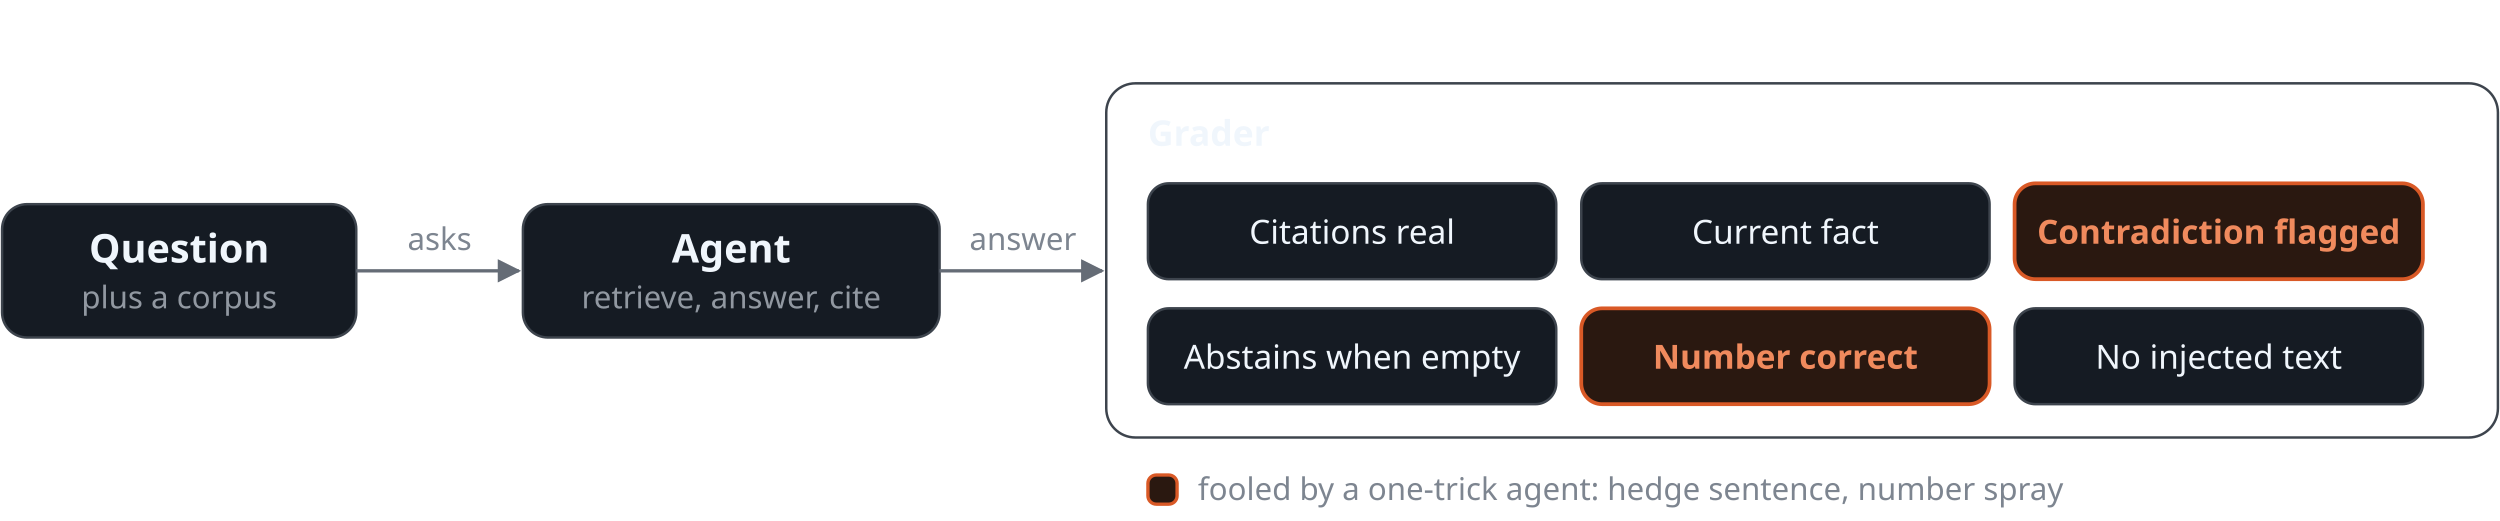
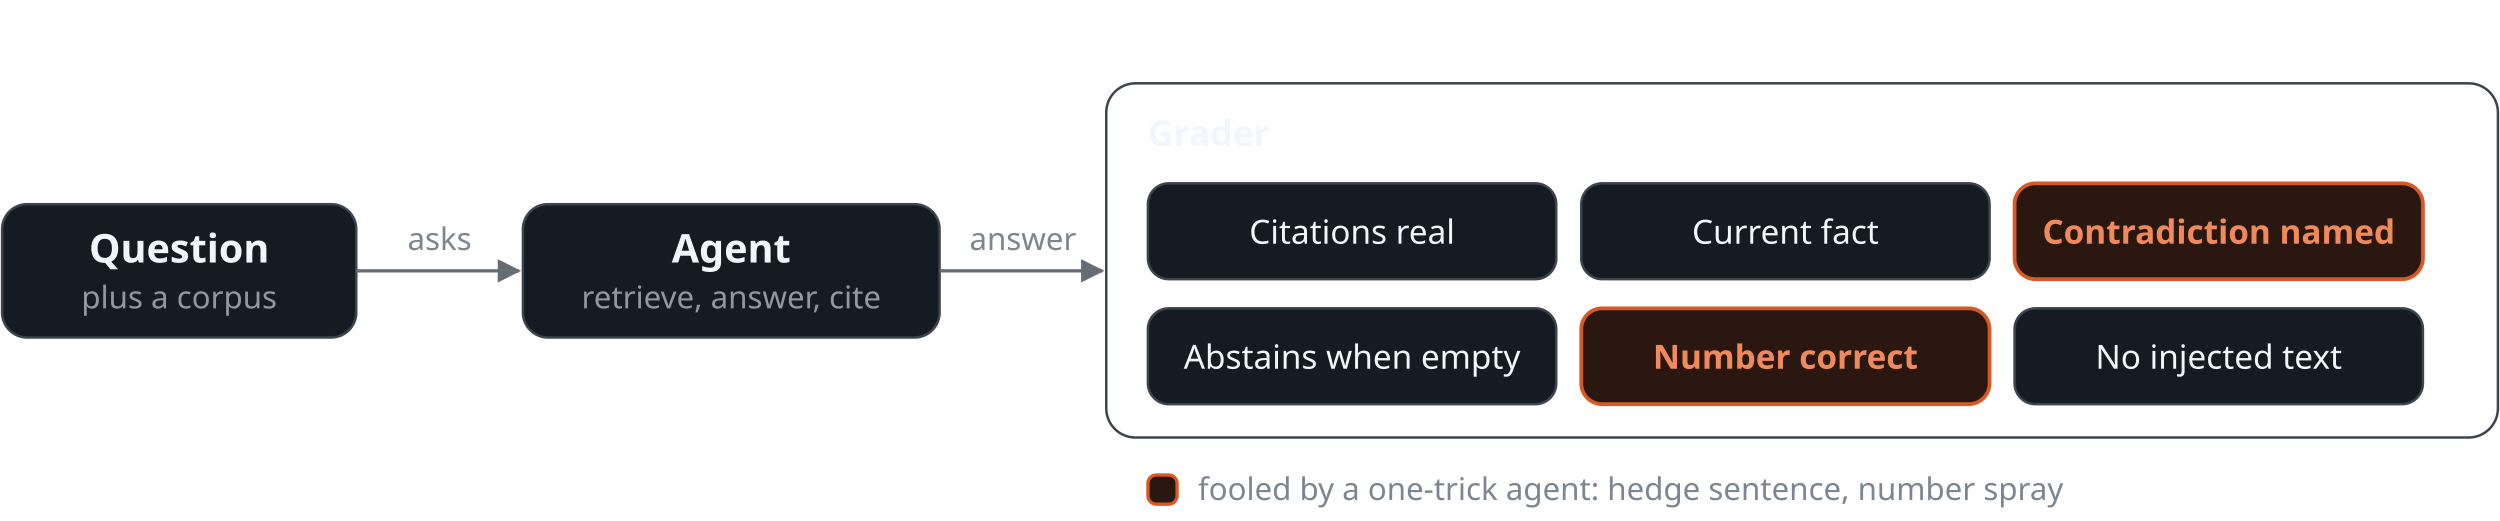
<svg xmlns="http://www.w3.org/2000/svg" viewBox="0 0 1200 250" width="1200" height="250" role="img" aria-label="A question and corpus go to the agent, which retrieves, answers and cites. The grader checks citations, freshness, contradiction, abstention, numbers and injected text. A hedge sentence fools the contradiction check and a number spray fools the numeric check; the others hold.">
  <defs>
    <marker id="arr" viewBox="0 0 10 10" refX="9" refY="5" markerWidth="7" markerHeight="7" orient="auto-start-reverse">
      <path d="M0,0 L10,5 L0,10 z" fill="#656c76" />
    </marker>
    <marker id="arr_a" viewBox="0 0 10 10" refX="9" refY="5" markerWidth="7" markerHeight="7" orient="auto-start-reverse">
      <path d="M0,0 L10,5 L0,10 z" fill="#4d94ea" />
    </marker>
    <marker id="arr_b" viewBox="0 0 10 10" refX="9" refY="5" markerWidth="7" markerHeight="7" orient="auto-start-reverse">
      <path d="M0,0 L10,5 L0,10 z" fill="#d95926" />
    </marker>
  </defs>
  <rect x="1" y="98" width="170" height="64" rx="12" fill="#151b23" stroke="#3d444d" stroke-width="1.2" />
  <text x="86.0" y="126.0" font-family="-apple-system, BlinkMacSystemFont, 'Segoe UI', 'Noto Sans', Helvetica, Arial, sans-serif" font-size="19" font-weight="600" fill="#f0f6fc" text-anchor="middle">Question</text>
  <text x="86.0" y="148.0" font-family="-apple-system, BlinkMacSystemFont, 'Segoe UI', 'Noto Sans', Helvetica, Arial, sans-serif" font-size="15" font-weight="400" fill="#9198a1" text-anchor="middle">plus a corpus</text>
  <rect x="251" y="98" width="200" height="64" rx="12" fill="#151b23" stroke="#3d444d" stroke-width="1.2" />
  <text x="351.0" y="126.0" font-family="-apple-system, BlinkMacSystemFont, 'Segoe UI', 'Noto Sans', Helvetica, Arial, sans-serif" font-size="19" font-weight="600" fill="#f0f6fc" text-anchor="middle">Agent</text>
  <text x="351.0" y="148.0" font-family="-apple-system, BlinkMacSystemFont, 'Segoe UI', 'Noto Sans', Helvetica, Arial, sans-serif" font-size="15" font-weight="400" fill="#9198a1" text-anchor="middle">retrieve, answer, cite</text>
  <rect x="531" y="40" width="668" height="170" rx="14" fill="none" stroke="#3d444d" stroke-width="1.2" />
  <text x="551" y="70" font-family="-apple-system, BlinkMacSystemFont, 'Segoe UI', 'Noto Sans', Helvetica, Arial, sans-serif" font-size="17" font-weight="600" fill="#f0f6fc" text-anchor="start">Grader</text>
  <rect x="551" y="88" width="196" height="46" rx="10" fill="#151b23" stroke="#3d444d" stroke-width="1.2" />
  <text x="649.0" y="117.0" font-family="-apple-system, BlinkMacSystemFont, 'Segoe UI', 'Noto Sans', Helvetica, Arial, sans-serif" font-size="16" font-weight="500" fill="#f0f6fc" text-anchor="middle">Citations real</text>
  <rect x="759" y="88" width="196" height="46" rx="10" fill="#151b23" stroke="#3d444d" stroke-width="1.2" />
  <text x="857.0" y="117.0" font-family="-apple-system, BlinkMacSystemFont, 'Segoe UI', 'Noto Sans', Helvetica, Arial, sans-serif" font-size="16" font-weight="500" fill="#f0f6fc" text-anchor="middle">Current fact</text>
  <rect x="967" y="88" width="196" height="46" rx="10" fill="#2a1810" stroke="#d95926" stroke-width="1.8" />
-   <text x="1065.0" y="117.0" font-family="-apple-system, BlinkMacSystemFont, 'Segoe UI', 'Noto Sans', Helvetica, Arial, sans-serif" font-size="16" font-weight="600" fill="#f08a5d" text-anchor="middle">Contradiction flagged</text>
+   <text x="1065.0" y="117.0" font-family="-apple-system, BlinkMacSystemFont, 'Segoe UI', 'Noto Sans', Helvetica, Arial, sans-serif" font-size="16" font-weight="600" fill="#f08a5d" text-anchor="middle">Contradiction named</text>
  <rect x="551" y="148" width="196" height="46" rx="10" fill="#151b23" stroke="#3d444d" stroke-width="1.2" />
  <text x="649.0" y="177.0" font-family="-apple-system, BlinkMacSystemFont, 'Segoe UI', 'Noto Sans', Helvetica, Arial, sans-serif" font-size="16" font-weight="500" fill="#f0f6fc" text-anchor="middle">Abstains when empty</text>
  <rect x="759" y="148" width="196" height="46" rx="10" fill="#2a1810" stroke="#d95926" stroke-width="1.8" />
  <text x="857.0" y="177.0" font-family="-apple-system, BlinkMacSystemFont, 'Segoe UI', 'Noto Sans', Helvetica, Arial, sans-serif" font-size="16" font-weight="600" fill="#f08a5d" text-anchor="middle">Number correct</text>
  <rect x="967" y="148" width="196" height="46" rx="10" fill="#151b23" stroke="#3d444d" stroke-width="1.2" />
  <text x="1065.0" y="177.0" font-family="-apple-system, BlinkMacSystemFont, 'Segoe UI', 'Noto Sans', Helvetica, Arial, sans-serif" font-size="16" font-weight="500" fill="#f0f6fc" text-anchor="middle">No injected text</text>
  <line x1="171" y1="130" x2="249" y2="130" stroke="#656c76" stroke-width="1.6" marker-end="url(#arr)" />
  <text x="211.0" y="120" font-family="-apple-system, BlinkMacSystemFont, 'Segoe UI', 'Noto Sans', Helvetica, Arial, sans-serif" font-size="15" font-weight="400" fill="#7d8590" text-anchor="middle">asks</text>
  <line x1="451" y1="130" x2="529" y2="130" stroke="#656c76" stroke-width="1.6" marker-end="url(#arr)" />
  <text x="491.0" y="120" font-family="-apple-system, BlinkMacSystemFont, 'Segoe UI', 'Noto Sans', Helvetica, Arial, sans-serif" font-size="15" font-weight="400" fill="#7d8590" text-anchor="middle">answer</text>
  <rect x="551" y="228" width="14" height="14" rx="4" fill="#2a1810" stroke="#d95926" stroke-width="1.6" />
  <text x="575" y="240" font-family="-apple-system, BlinkMacSystemFont, 'Segoe UI', 'Noto Sans', Helvetica, Arial, sans-serif" font-size="15" font-weight="400" fill="#7d8590" text-anchor="start">fooled by a one-trick agent: hedge sentence, number spray</text>
</svg>
